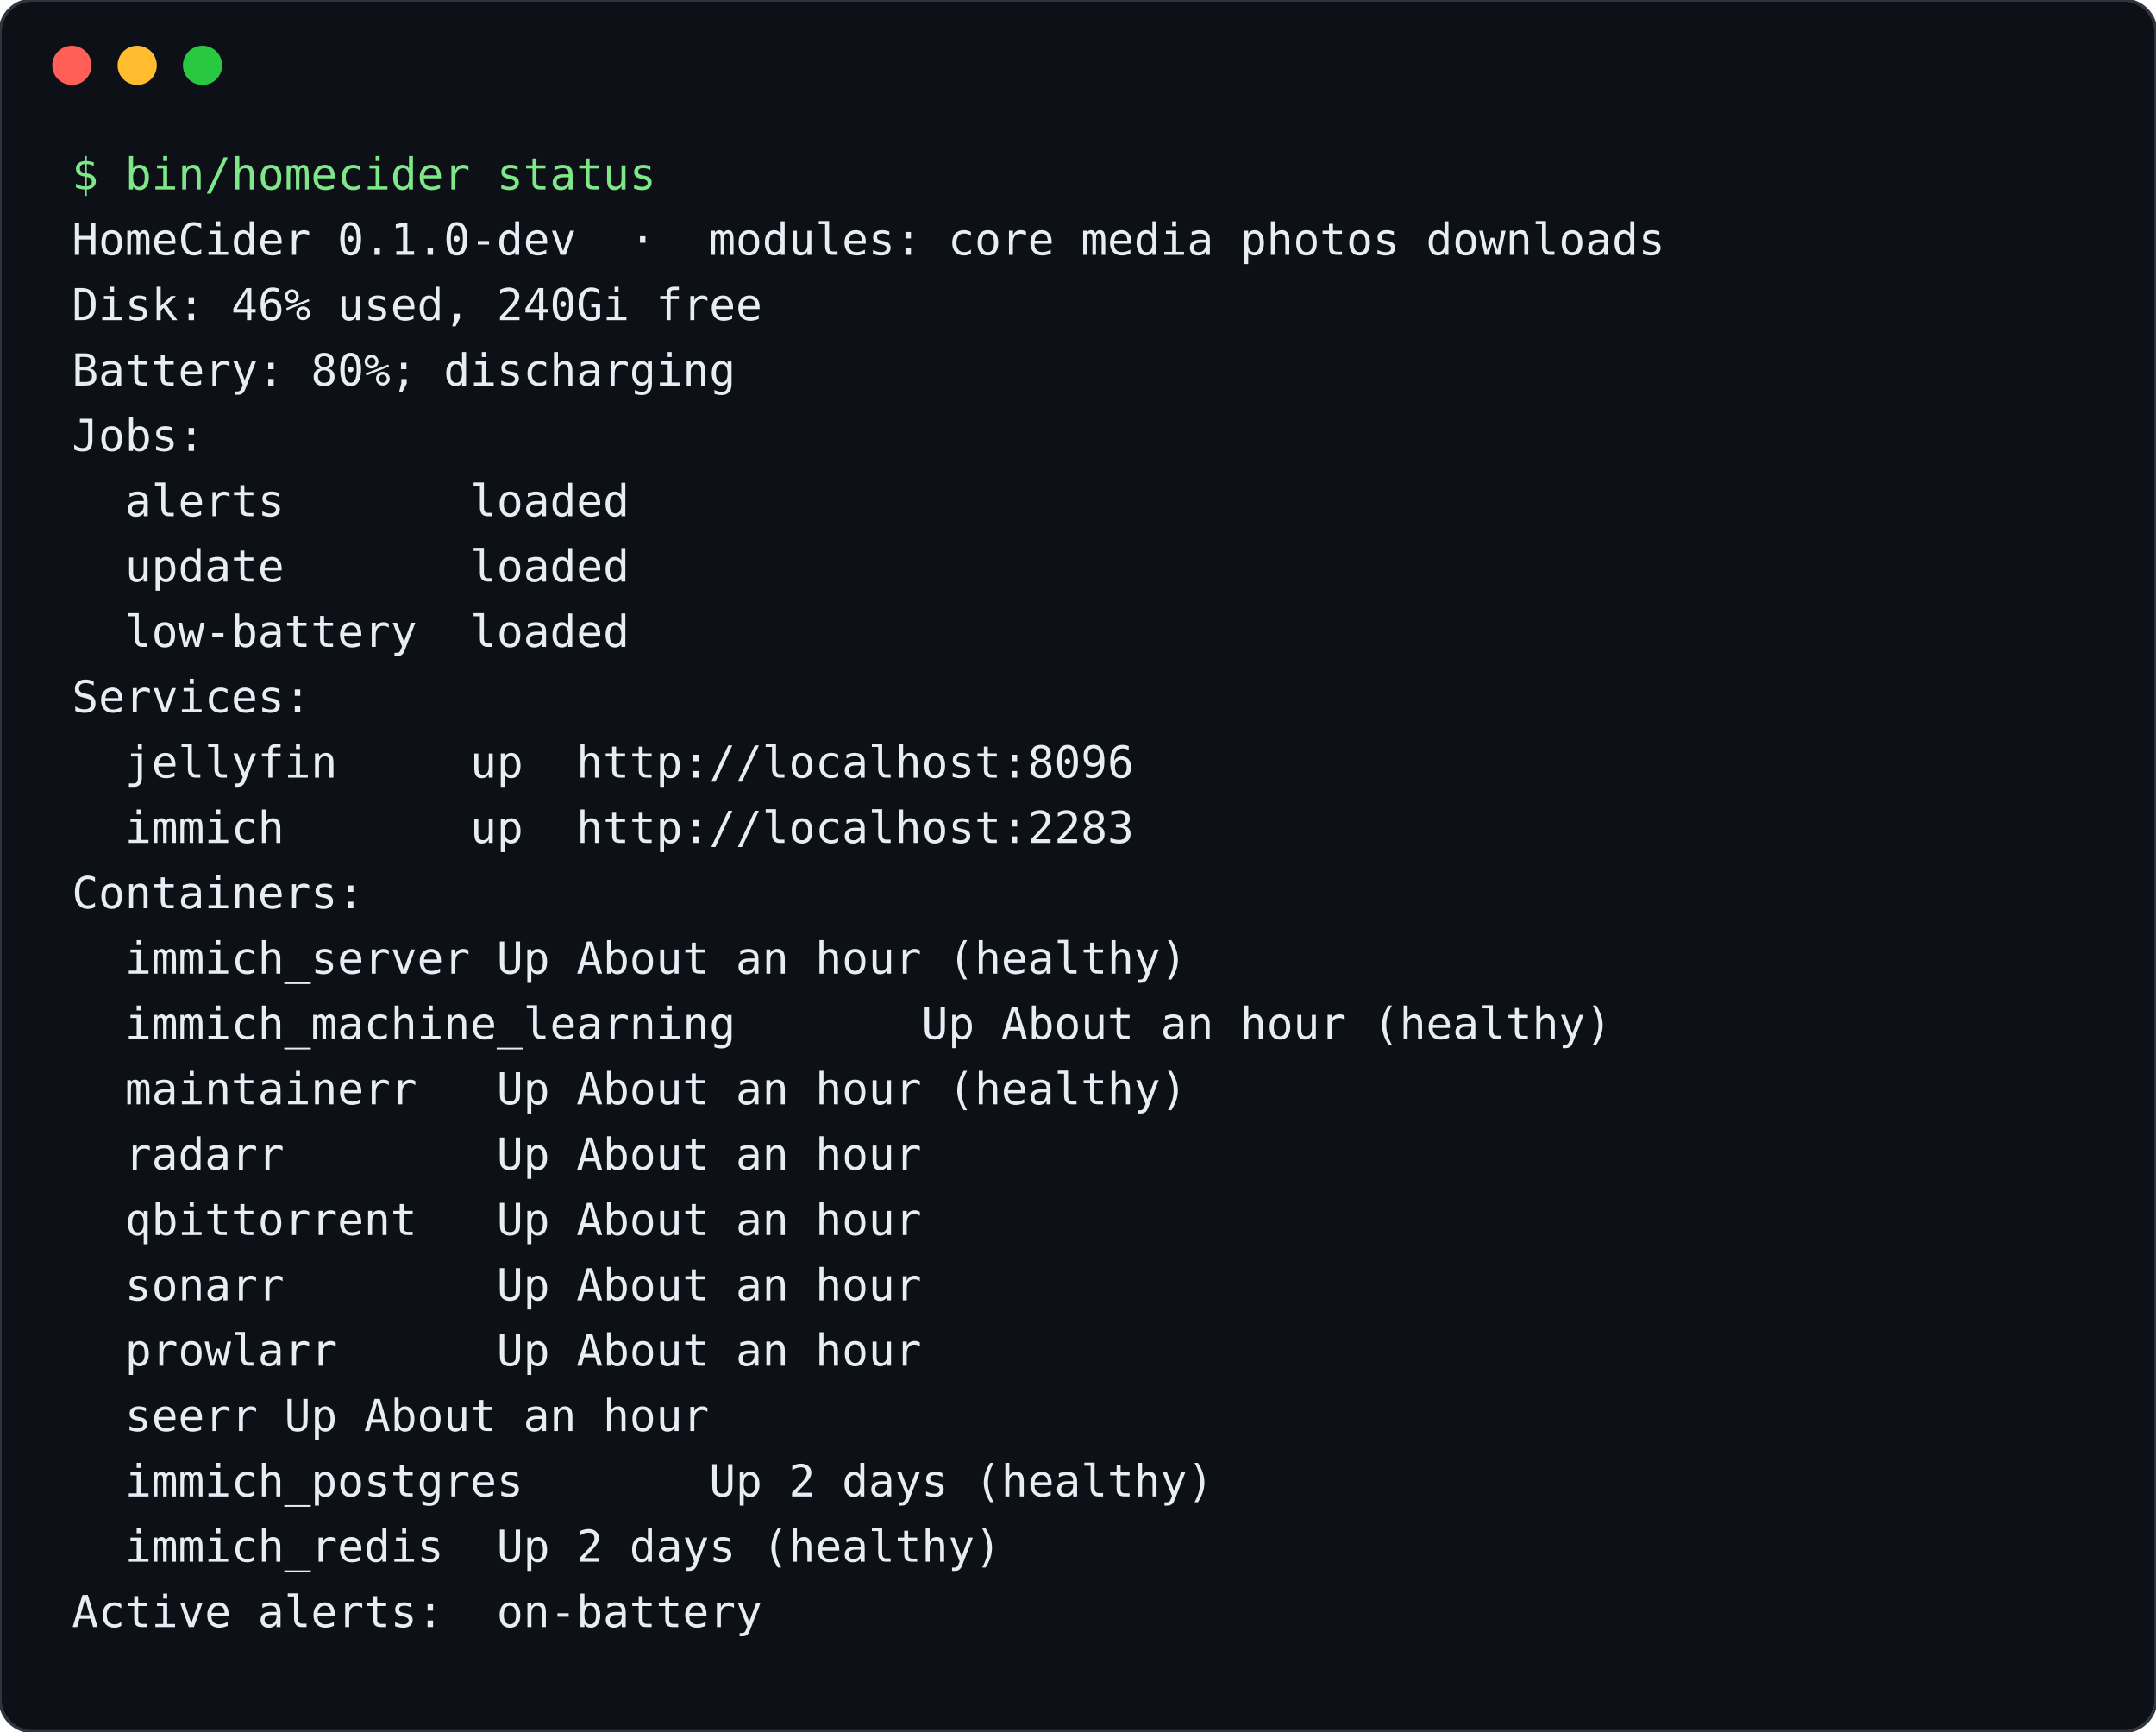
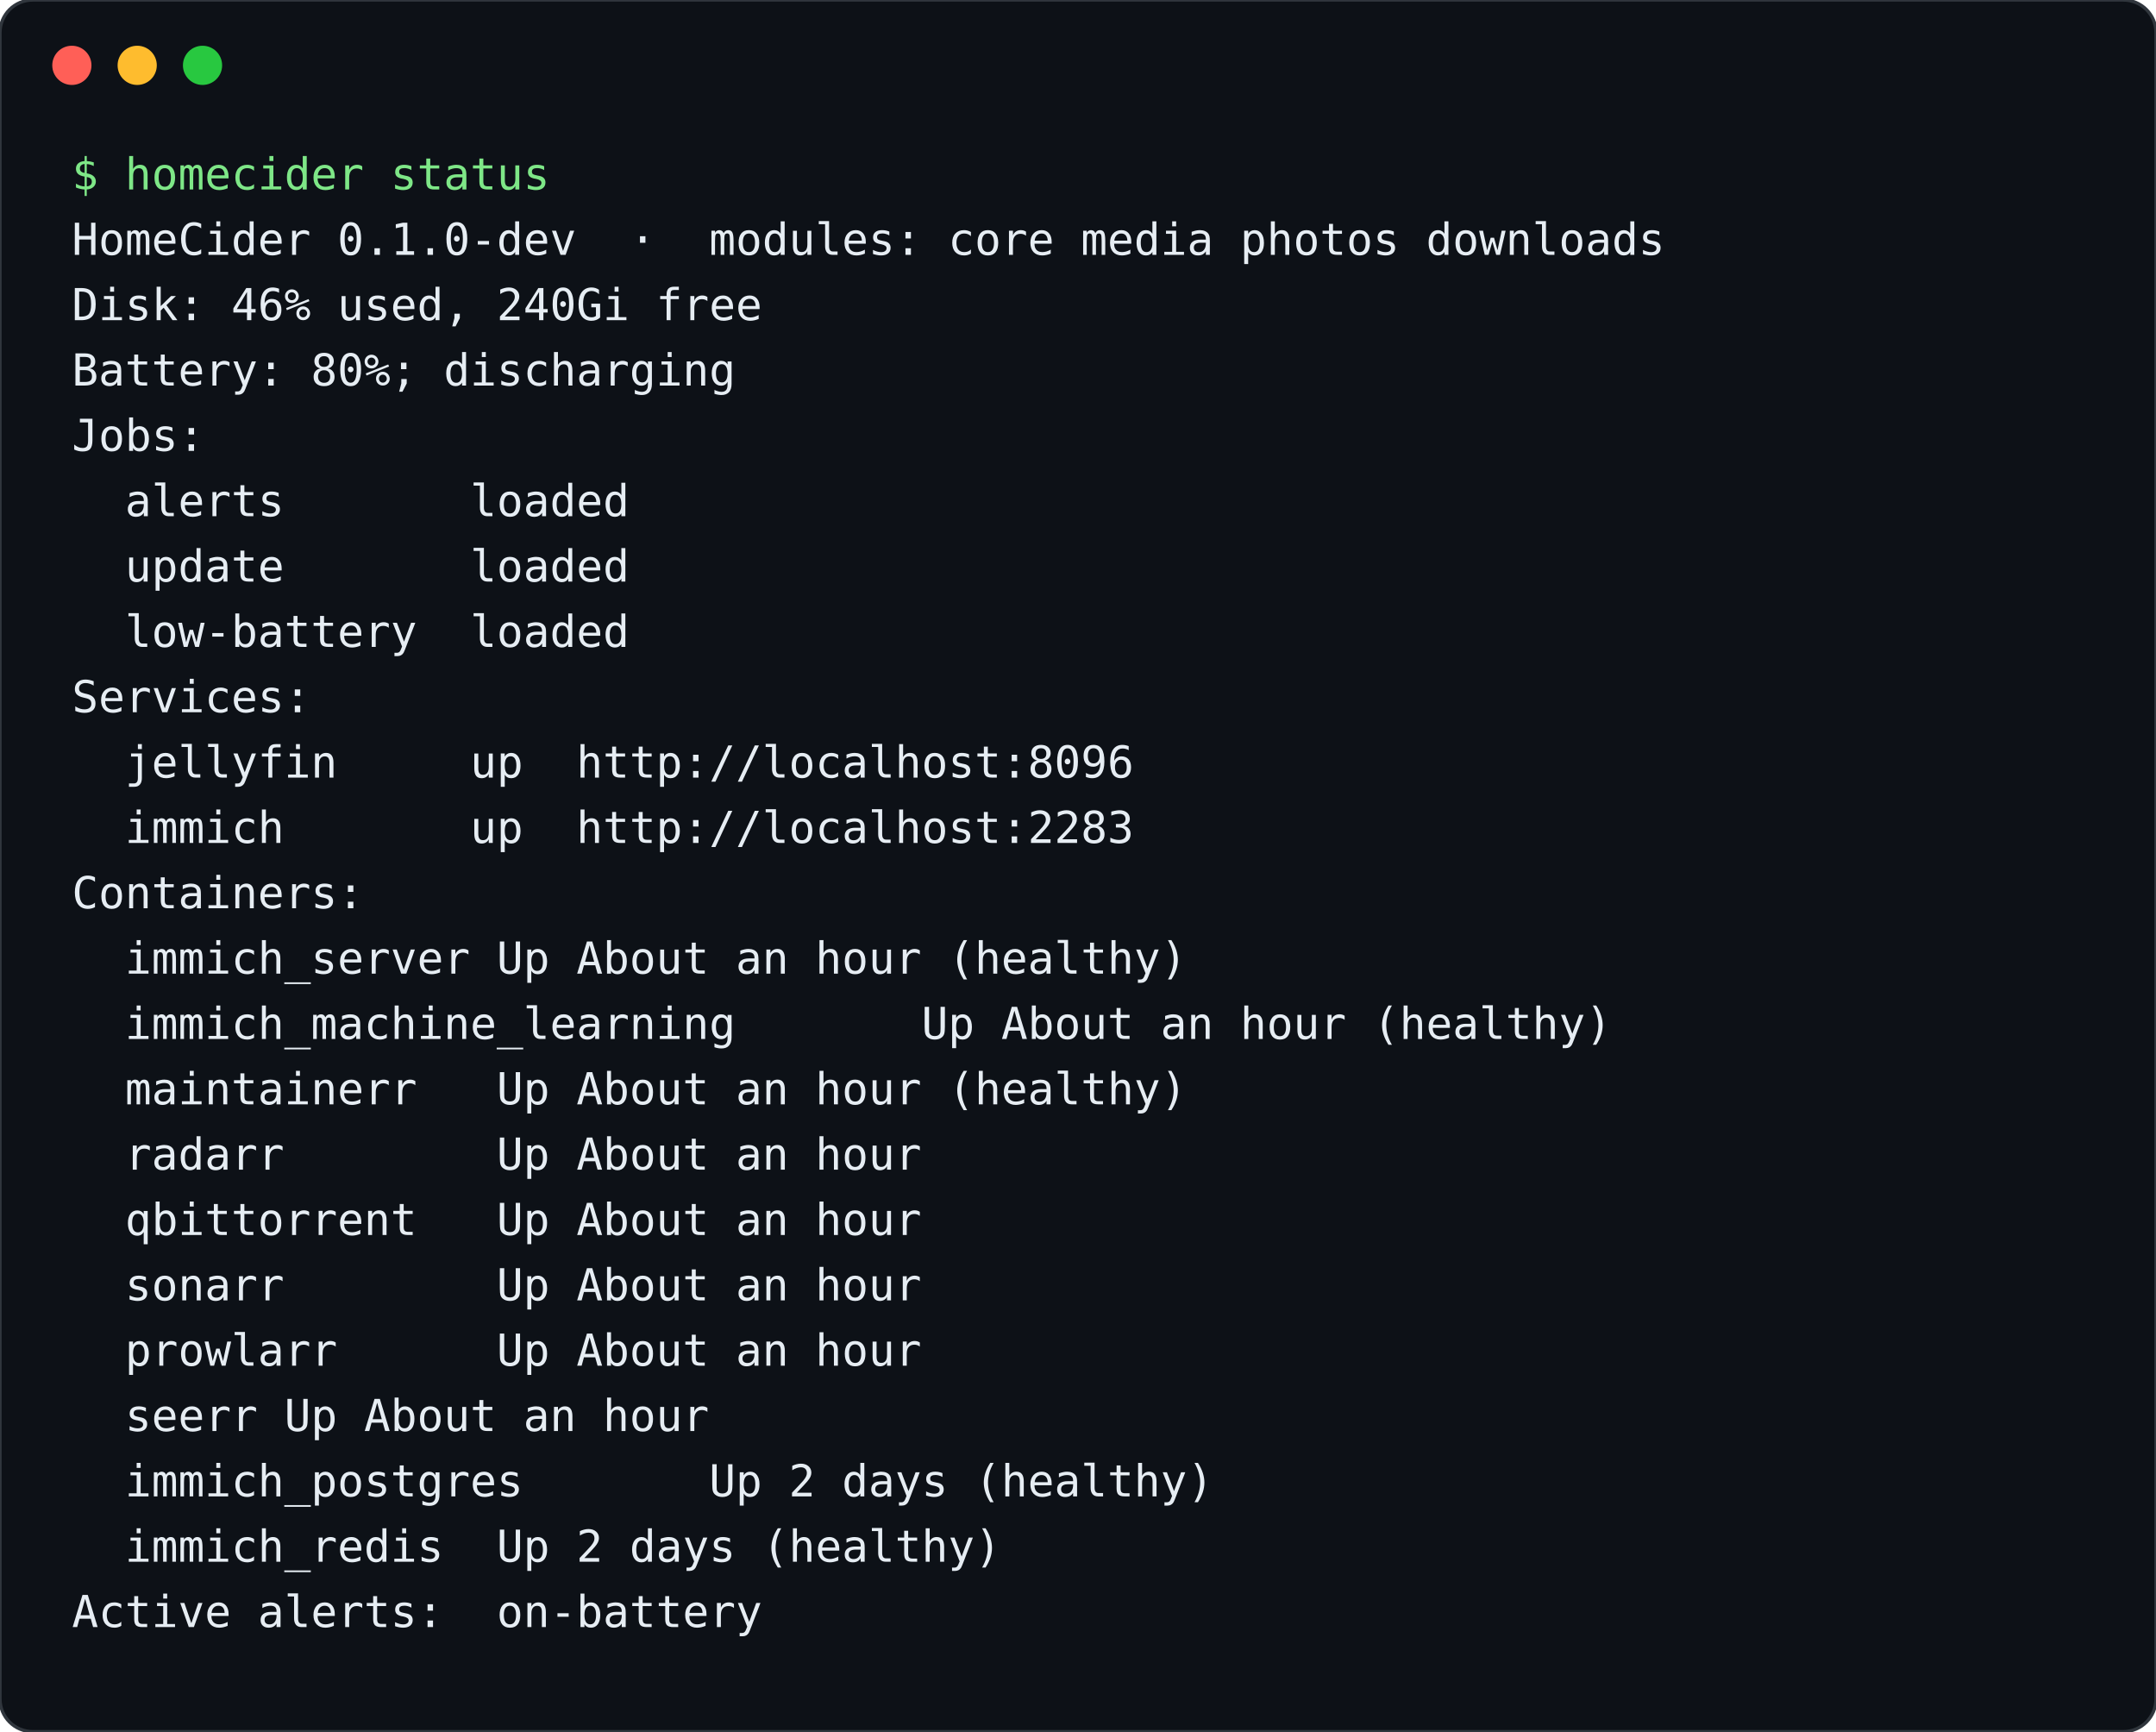
- <svg xmlns="http://www.w3.org/2000/svg" width="660" height="530" viewBox="0 0 660 530" role="img" aria-label="Output of bin/homecider status">
+ <svg xmlns="http://www.w3.org/2000/svg" width="660" height="530" viewBox="0 0 660 530" role="img" aria-label="Output of homecider status">
  <rect width="660" height="530" rx="10" fill="#0D1117" stroke="#30363D" />
  <circle cx="22" cy="20" r="6" fill="#FF5F57" />
  <circle cx="42" cy="20" r="6" fill="#FEBC2E" />
  <circle cx="62" cy="20" r="6" fill="#28C840" />
  <g font-family="ui-monospace, SFMono-Regular, Menlo, Consolas, monospace" font-size="13.5">
-     <text x="22" y="58" fill="#7EE787" xml:space="preserve">$ bin/homecider status</text>
+     <text x="22" y="58" fill="#7EE787" xml:space="preserve">$ homecider status</text>
    <text x="22" y="78" fill="#E6EDF3" xml:space="preserve">HomeCider 0.1.0-dev  ·  modules: core media photos downloads</text>
    <text x="22" y="98" fill="#E6EDF3" xml:space="preserve">Disk: 46% used, 240Gi free</text>
    <text x="22" y="118" fill="#E6EDF3" xml:space="preserve">Battery: 80%; discharging</text>
    <text x="22" y="138" fill="#E6EDF3" xml:space="preserve">Jobs:</text>
    <text x="22" y="158" fill="#E6EDF3" xml:space="preserve">  alerts       loaded</text>
    <text x="22" y="178" fill="#E6EDF3" xml:space="preserve">  update       loaded</text>
    <text x="22" y="198" fill="#E6EDF3" xml:space="preserve">  low-battery  loaded</text>
    <text x="22" y="218" fill="#E6EDF3" xml:space="preserve">Services:</text>
    <text x="22" y="238" fill="#E6EDF3" xml:space="preserve">  jellyfin     up  http://localhost:8096</text>
    <text x="22" y="258" fill="#E6EDF3" xml:space="preserve">  immich       up  http://localhost:2283</text>
    <text x="22" y="278" fill="#E6EDF3" xml:space="preserve">Containers:</text>
    <text x="22" y="298" fill="#E6EDF3" xml:space="preserve">  immich_server Up About an hour (healthy)</text>
    <text x="22" y="318" fill="#E6EDF3" xml:space="preserve">  immich_machine_learning       Up About an hour (healthy)</text>
    <text x="22" y="338" fill="#E6EDF3" xml:space="preserve">  maintainerr   Up About an hour (healthy)</text>
    <text x="22" y="358" fill="#E6EDF3" xml:space="preserve">  radarr        Up About an hour</text>
    <text x="22" y="378" fill="#E6EDF3" xml:space="preserve">  qbittorrent   Up About an hour</text>
    <text x="22" y="398" fill="#E6EDF3" xml:space="preserve">  sonarr        Up About an hour</text>
    <text x="22" y="418" fill="#E6EDF3" xml:space="preserve">  prowlarr      Up About an hour</text>
    <text x="22" y="438" fill="#E6EDF3" xml:space="preserve">  seerr Up About an hour</text>
    <text x="22" y="458" fill="#E6EDF3" xml:space="preserve">  immich_postgres       Up 2 days (healthy)</text>
    <text x="22" y="478" fill="#E6EDF3" xml:space="preserve">  immich_redis  Up 2 days (healthy)</text>
    <text x="22" y="498" fill="#E6EDF3" xml:space="preserve">Active alerts:  on-battery</text>
  </g>
</svg>
